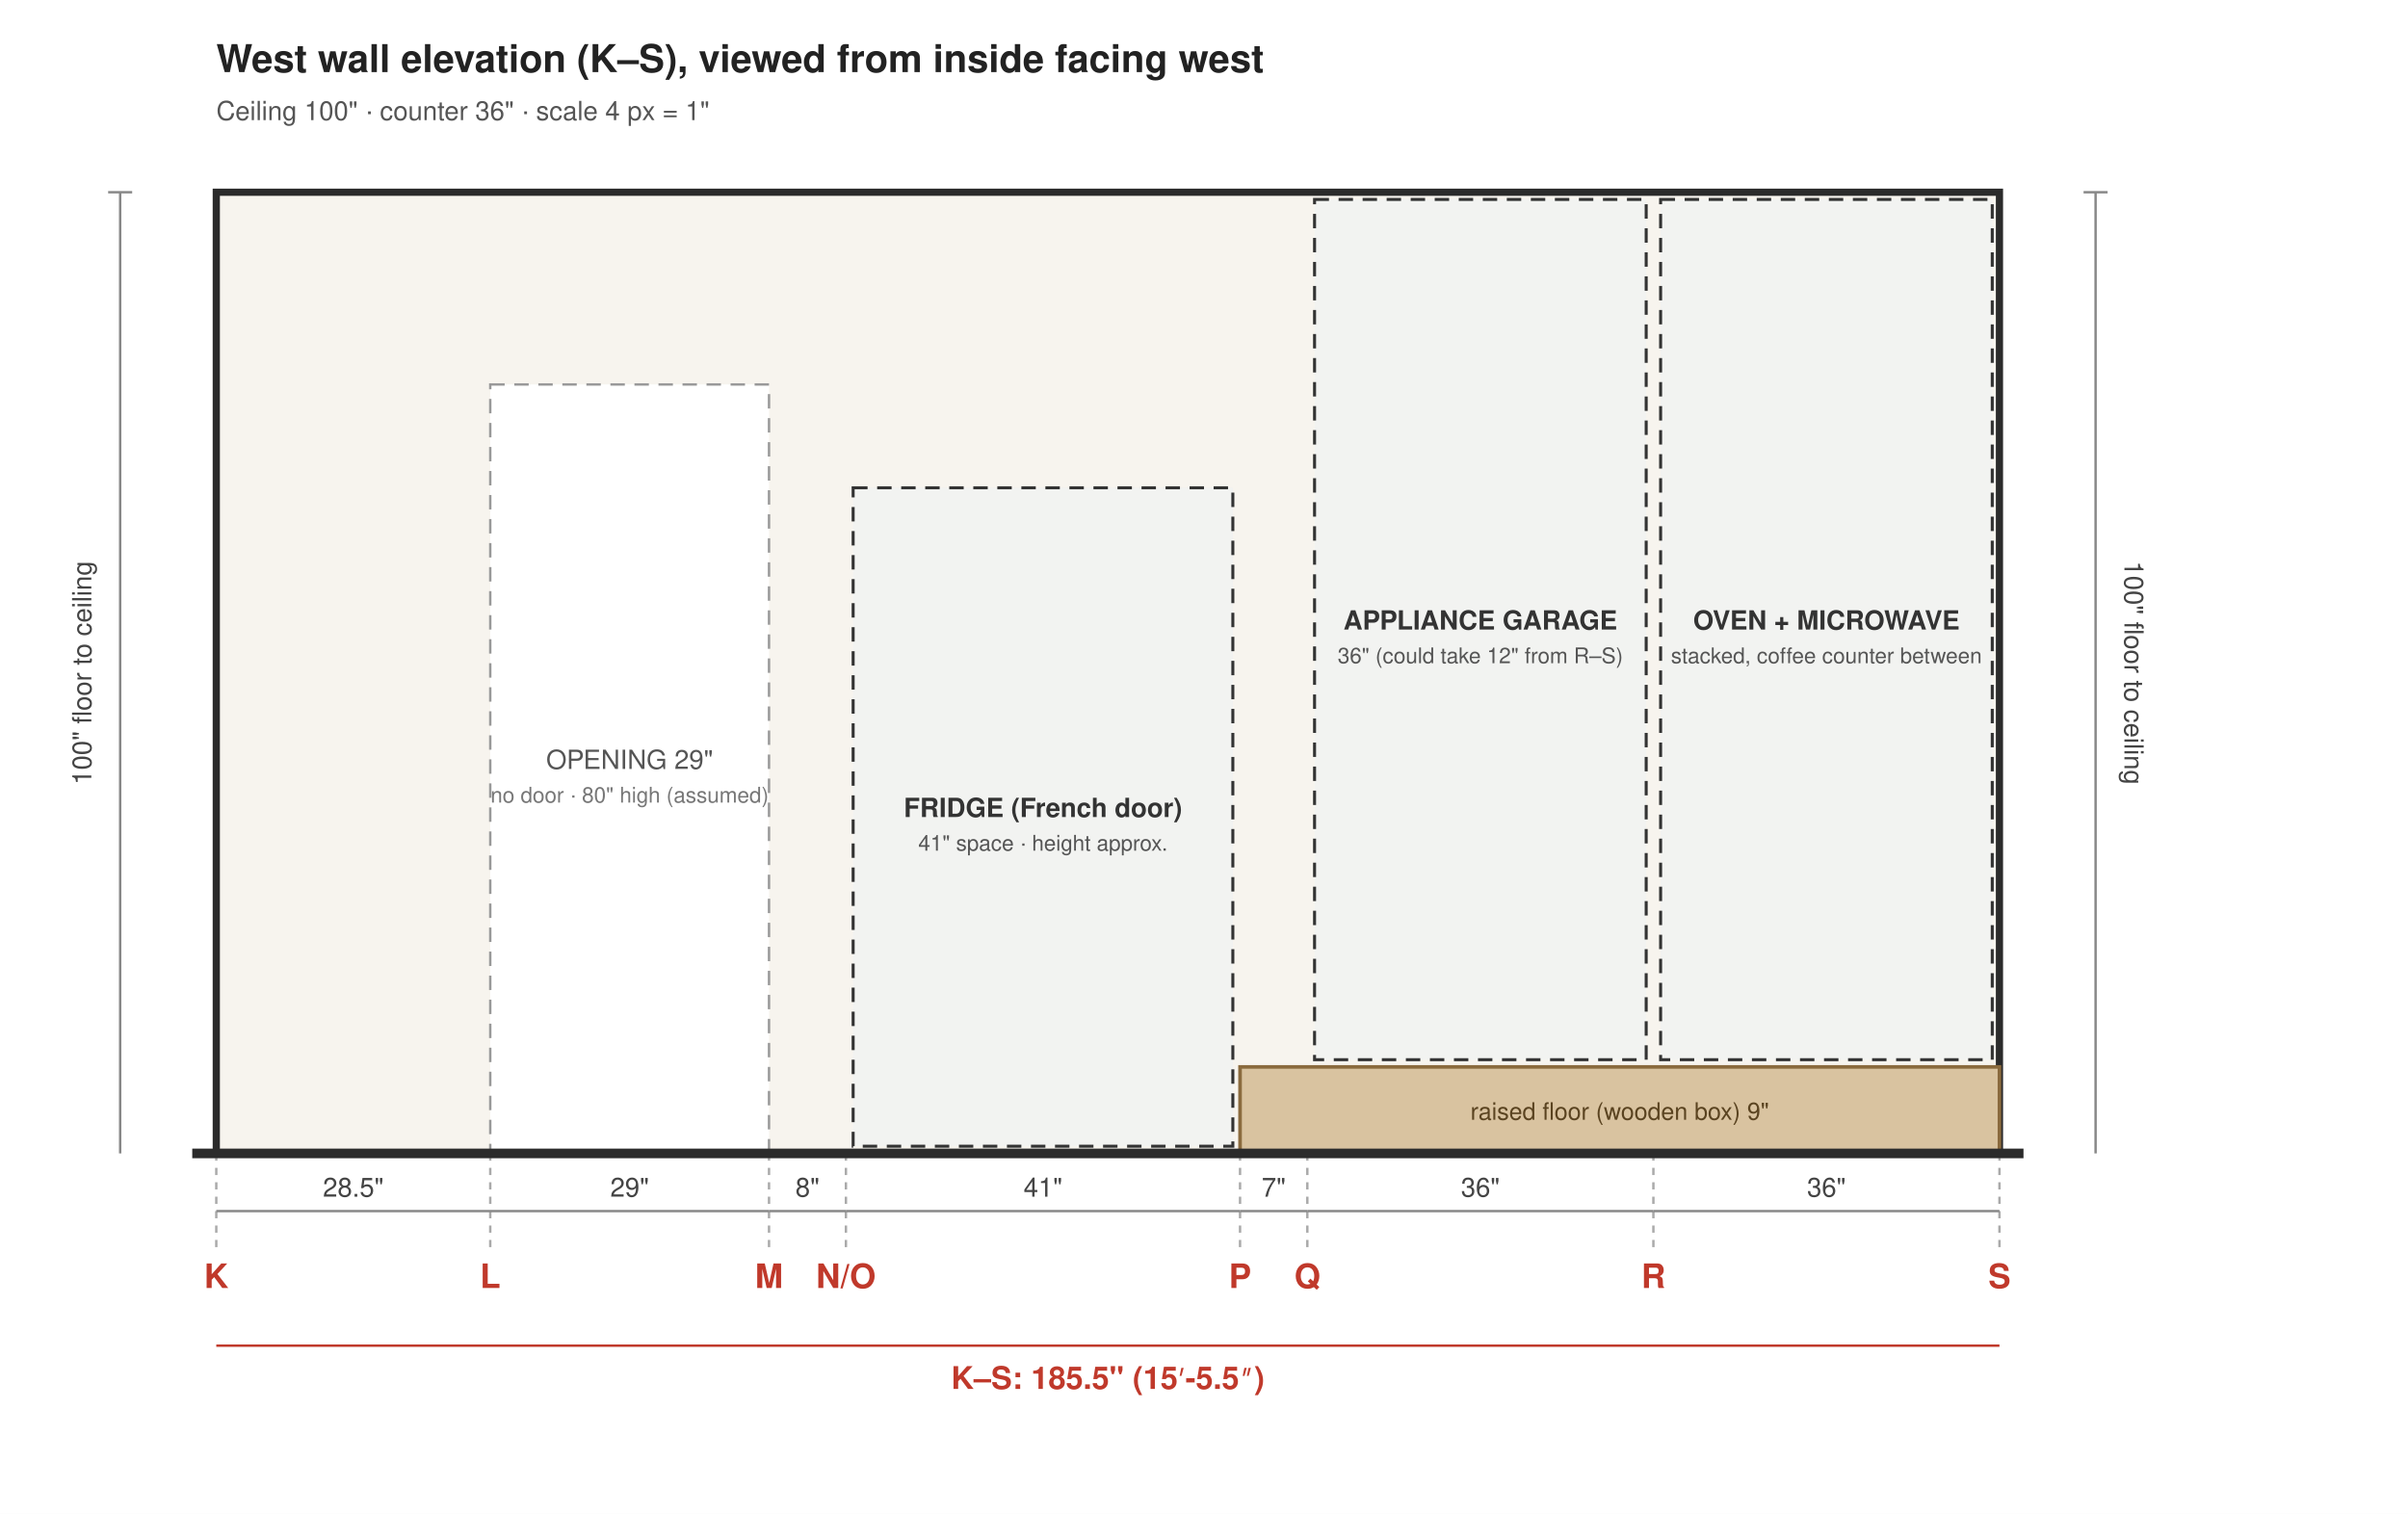
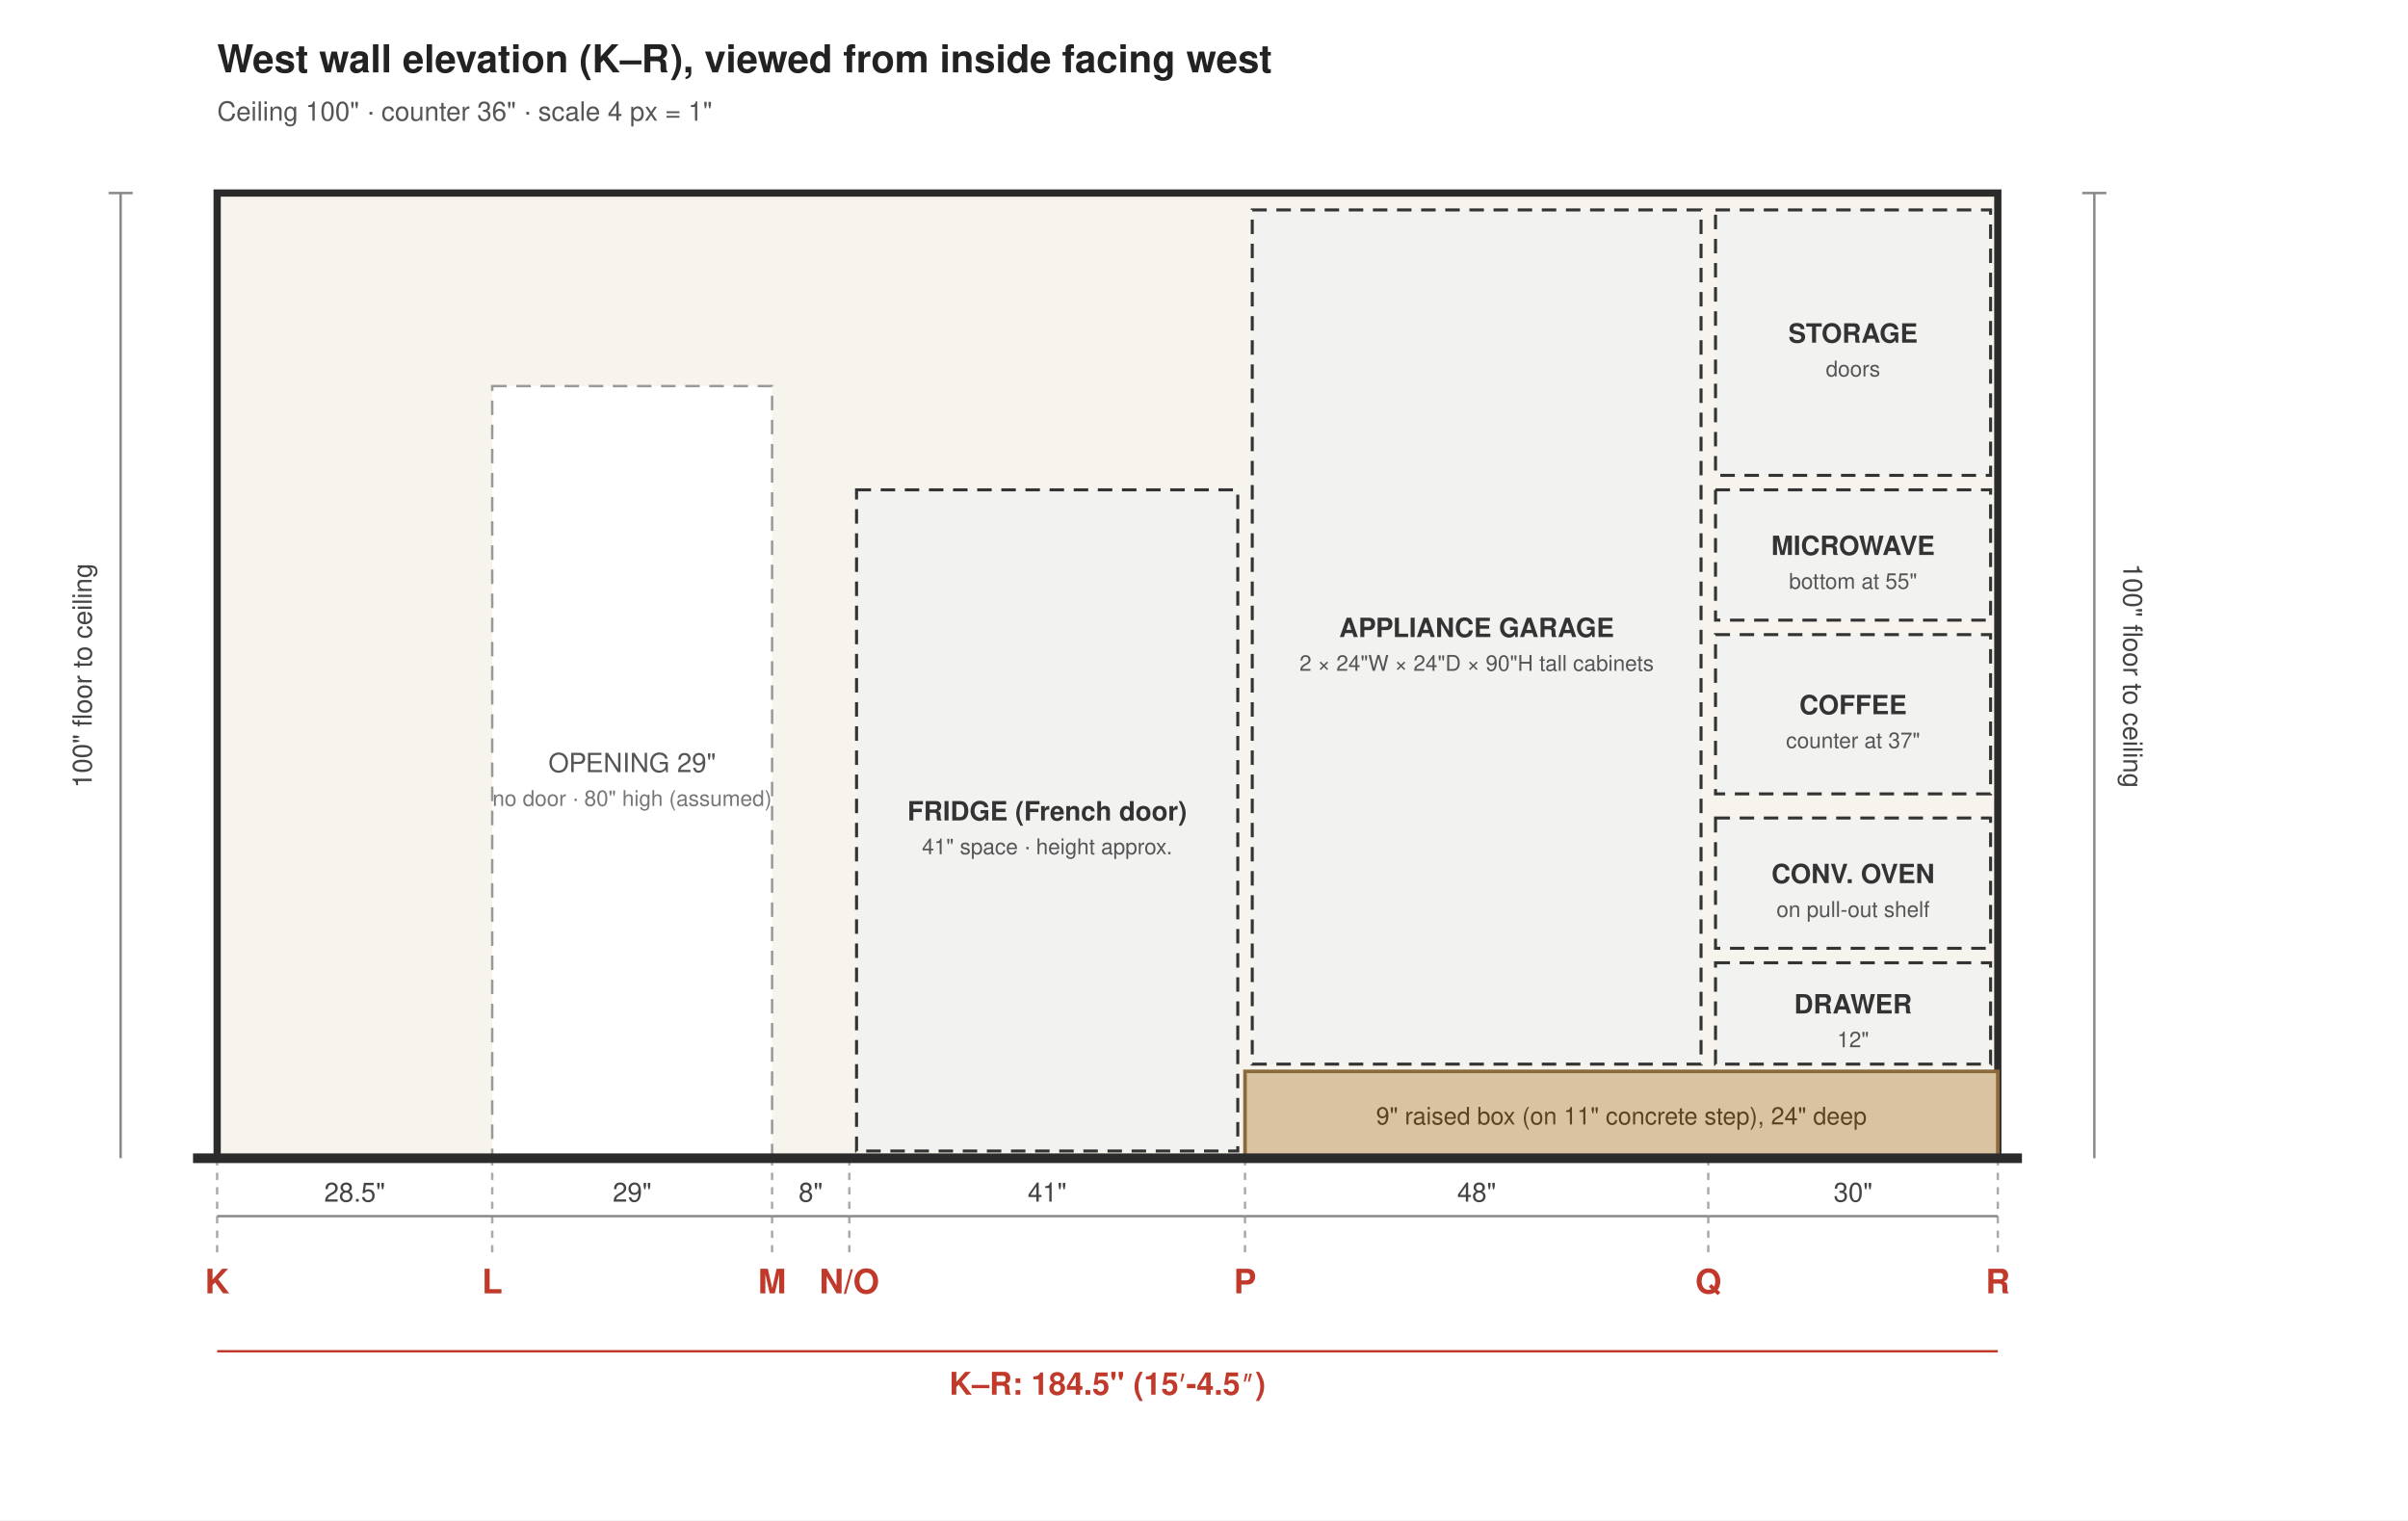
- <svg xmlns="http://www.w3.org/2000/svg" viewBox="0 0 1002 630" width="1002" height="630" font-family="Helvetica, Arial, sans-serif">
-   <rect width="1002" height="630" fill="#fff" />
-   <text x="90" y="30" font-size="16" font-weight="700" fill="#222">West wall elevation (K–S), viewed from inside facing west</text>
+ <svg xmlns="http://www.w3.org/2000/svg" viewBox="0 0 998 630" width="998" height="630" font-family="Helvetica, Arial, sans-serif">
+   <rect width="998" height="630" fill="#fff" />
+   <text x="90" y="30" font-size="16" font-weight="700" fill="#222">West wall elevation (K–R), viewed from inside facing west</text>
  <text x="90" y="50" font-size="11" fill="#555">Ceiling 100" · counter 36" · scale 4 px = 1"</text>
-   <path d="M 90 480 L 90 80 L 832.0 80 L 832.0 480 Z" fill="#f7f4ee" stroke="#2b2b2b" stroke-width="3" />
+   <path d="M 90 480 L 90 80 L 828.0 80 L 828.0 480 Z" fill="#f7f4ee" stroke="#2b2b2b" stroke-width="3" />
  <rect x="204.0" y="160" width="116.0" height="320" fill="#fff" stroke="#999" stroke-dasharray="6 4" />
  <text x="262.0" y="320.0" font-size="11" fill="#555" text-anchor="middle">OPENING 29"</text>
  <text x="262.0" y="334.0" font-size="9" fill="#777" text-anchor="middle">no door · 80" high (assumed)</text>
-   <rect x="516.0" y="444" width="316.0" height="36" fill="#d9c3a0" stroke="#8a6a3d" stroke-width="1.5" />
-   <text x="674.0" y="466.0" font-size="10" fill="#5a4320" text-anchor="middle">raised floor (wooden box) 9"</text>
+   <rect x="516.0" y="444" width="312.0" height="36" fill="#d9c3a0" stroke="#8a6a3d" stroke-width="1.5" />
+   <text x="672.0" y="466.0" font-size="10" fill="#5a4320" text-anchor="middle">9" raised box (on 11" concrete step), 24" deep</text>
  <rect x="355.0" y="203" width="158.0" height="274" fill="#eef1f3" fill-opacity="0.6" stroke="#333" stroke-width="1.25" stroke-dasharray="6 4" />
  <text x="434.0" y="340.0" font-size="11" font-weight="700" fill="#333" text-anchor="middle">FRIDGE (French door)</text>
  <text x="434.0" y="354.0" font-size="9" fill="#555" text-anchor="middle">41" space · height approx.</text>
-   <rect x="547.0" y="83" width="138.0" height="358" fill="#eef1f3" fill-opacity="0.6" stroke="#333" stroke-width="1.25" stroke-dasharray="6 4" />
-   <text x="616.0" y="262.0" font-size="11" font-weight="700" fill="#333" text-anchor="middle">APPLIANCE GARAGE</text>
-   <text x="616.0" y="276.0" font-size="9" fill="#555" text-anchor="middle">36" (could take 12" from R–S)</text>
-   <rect x="691.0" y="83" width="138.0" height="358" fill="#eef1f3" fill-opacity="0.6" stroke="#333" stroke-width="1.25" stroke-dasharray="6 4" />
-   <text x="760.0" y="262.0" font-size="11" font-weight="700" fill="#333" text-anchor="middle">OVEN + MICROWAVE</text>
-   <text x="760.0" y="276.0" font-size="9" fill="#555" text-anchor="middle">stacked, coffee counter between</text>
+   <rect x="519.0" y="87" width="186.0" height="354" fill="#eef1f3" fill-opacity="0.6" stroke="#333" stroke-width="1.25" stroke-dasharray="6 4" />
+   <text x="612.0" y="264.0" font-size="11" font-weight="700" fill="#333" text-anchor="middle">APPLIANCE GARAGE</text>
+   <text x="612.0" y="278.0" font-size="9" fill="#555" text-anchor="middle">2 × 24"W × 24"D × 90"H tall cabinets</text>
+   <rect x="711.0" y="399" width="114.0" height="42" fill="#eef1f3" fill-opacity="0.6" stroke="#333" stroke-width="1.25" stroke-dasharray="6 4" />
+   <text x="768.0" y="420.0" font-size="11" font-weight="700" fill="#333" text-anchor="middle">DRAWER</text>
+   <text x="768.0" y="434.0" font-size="9" fill="#555" text-anchor="middle">12"</text>
+   <rect x="711.0" y="339" width="114.0" height="54" fill="#eef1f3" fill-opacity="0.6" stroke="#333" stroke-width="1.25" stroke-dasharray="6 4" />
+   <text x="768.0" y="366.0" font-size="11" font-weight="700" fill="#333" text-anchor="middle">CONV. OVEN</text>
+   <text x="768.0" y="380.0" font-size="9" fill="#555" text-anchor="middle">on pull-out shelf</text>
+   <rect x="711.0" y="335" width="114.0" height="-2" fill="#eef1f3" fill-opacity="0.6" stroke="#333" stroke-width="1.25" stroke-dasharray="6 4" />
+   <text x="768.0" y="334.0" font-size="11" font-weight="700" fill="#333" text-anchor="middle" />
+   <text x="768.0" y="348.0" font-size="9" fill="#555" text-anchor="middle" />
+   <rect x="711.0" y="263" width="114.0" height="66" fill="#eef1f3" fill-opacity="0.6" stroke="#333" stroke-width="1.25" stroke-dasharray="6 4" />
+   <text x="768.0" y="296.0" font-size="11" font-weight="700" fill="#333" text-anchor="middle">COFFEE</text>
+   <text x="768.0" y="310.0" font-size="9" fill="#555" text-anchor="middle">counter at 37"</text>
+   <rect x="711.0" y="203" width="114.0" height="54" fill="#eef1f3" fill-opacity="0.6" stroke="#333" stroke-width="1.25" stroke-dasharray="6 4" />
+   <text x="768.0" y="230.0" font-size="11" font-weight="700" fill="#333" text-anchor="middle">MICROWAVE</text>
+   <text x="768.0" y="244.0" font-size="9" fill="#555" text-anchor="middle">bottom at 55"</text>
+   <rect x="711.0" y="87" width="114.0" height="110" fill="#eef1f3" fill-opacity="0.6" stroke="#333" stroke-width="1.25" stroke-dasharray="6 4" />
+   <text x="768.0" y="142.0" font-size="11" font-weight="700" fill="#333" text-anchor="middle">STORAGE</text>
+   <text x="768.0" y="156.0" font-size="9" fill="#555" text-anchor="middle">doors</text>
  <line x1="90.0" y1="480" x2="90.0" y2="520" stroke="#aaa" stroke-dasharray="3 3" />
  <text x="90.0" y="536" font-size="14" font-weight="700" fill="#c0392b" text-anchor="middle">K</text>
  <line x1="204.0" y1="480" x2="204.0" y2="520" stroke="#aaa" stroke-dasharray="3 3" />
  <text x="204.0" y="536" font-size="14" font-weight="700" fill="#c0392b" text-anchor="middle">L</text>
  <line x1="320.0" y1="480" x2="320.0" y2="520" stroke="#aaa" stroke-dasharray="3 3" />
  <text x="320.0" y="536" font-size="14" font-weight="700" fill="#c0392b" text-anchor="middle">M</text>
  <line x1="352.0" y1="480" x2="352.0" y2="520" stroke="#aaa" stroke-dasharray="3 3" />
  <text x="352.0" y="536" font-size="14" font-weight="700" fill="#c0392b" text-anchor="middle">N/O</text>
  <line x1="516.0" y1="480" x2="516.0" y2="520" stroke="#aaa" stroke-dasharray="3 3" />
  <text x="516.0" y="536" font-size="14" font-weight="700" fill="#c0392b" text-anchor="middle">P</text>
-   <line x1="544.0" y1="480" x2="544.0" y2="520" stroke="#aaa" stroke-dasharray="3 3" />
-   <text x="544.0" y="536" font-size="14" font-weight="700" fill="#c0392b" text-anchor="middle">Q</text>
-   <line x1="688.0" y1="480" x2="688.0" y2="520" stroke="#aaa" stroke-dasharray="3 3" />
-   <text x="688.0" y="536" font-size="14" font-weight="700" fill="#c0392b" text-anchor="middle">R</text>
-   <line x1="832.0" y1="480" x2="832.0" y2="520" stroke="#aaa" stroke-dasharray="3 3" />
-   <text x="832.0" y="536" font-size="14" font-weight="700" fill="#c0392b" text-anchor="middle">S</text>
+   <line x1="708.0" y1="480" x2="708.0" y2="520" stroke="#aaa" stroke-dasharray="3 3" />
+   <text x="708.0" y="536" font-size="14" font-weight="700" fill="#c0392b" text-anchor="middle">Q</text>
+   <line x1="828.0" y1="480" x2="828.0" y2="520" stroke="#aaa" stroke-dasharray="3 3" />
+   <text x="828.0" y="536" font-size="14" font-weight="700" fill="#c0392b" text-anchor="middle">R</text>
  <line x1="90.0" y1="504" x2="204.0" y2="504" stroke="#888" />
  <text x="147.0" y="498" font-size="11" fill="#444" text-anchor="middle">28.5"</text>
  <line x1="204.0" y1="504" x2="320.0" y2="504" stroke="#888" />
  <text x="262.0" y="498" font-size="11" fill="#444" text-anchor="middle">29"</text>
  <line x1="320.0" y1="504" x2="352.0" y2="504" stroke="#888" />
  <text x="336.0" y="498" font-size="11" fill="#444" text-anchor="middle">8"</text>
  <line x1="352.0" y1="504" x2="516.0" y2="504" stroke="#888" />
  <text x="434.0" y="498" font-size="11" fill="#444" text-anchor="middle">41"</text>
-   <line x1="516.0" y1="504" x2="544.0" y2="504" stroke="#888" />
-   <text x="530.0" y="498" font-size="11" fill="#444" text-anchor="middle">7"</text>
-   <line x1="544.0" y1="504" x2="688.0" y2="504" stroke="#888" />
-   <text x="616.0" y="498" font-size="11" fill="#444" text-anchor="middle">36"</text>
-   <line x1="688.0" y1="504" x2="832.0" y2="504" stroke="#888" />
-   <text x="760.0" y="498" font-size="11" fill="#444" text-anchor="middle">36"</text>
-   <line x1="90" y1="560" x2="832.0" y2="560" stroke="#c0392b" />
-   <text x="461.0" y="578" font-size="13" font-weight="700" fill="#c0392b" text-anchor="middle">K–S: 185.5" (15′-5.5″)</text>
+   <line x1="516.0" y1="504" x2="708.0" y2="504" stroke="#888" />
+   <text x="612.0" y="498" font-size="11" fill="#444" text-anchor="middle">48"</text>
+   <line x1="708.0" y1="504" x2="828.0" y2="504" stroke="#888" />
+   <text x="768.0" y="498" font-size="11" fill="#444" text-anchor="middle">30"</text>
+   <line x1="90" y1="560" x2="828.0" y2="560" stroke="#c0392b" />
+   <text x="459.0" y="578" font-size="13" font-weight="700" fill="#c0392b" text-anchor="middle">K–R: 184.5" (15′-4.5″)</text>
  <line x1="50" y1="480" x2="50" y2="80" stroke="#888" />
  <line x1="45" y1="80" x2="55" y2="80" stroke="#888" />
  <text x="38" y="280.0" font-size="11" fill="#444" text-anchor="middle" transform="rotate(-90 38 280.0)">100" floor to ceiling</text>
-   <line x1="872.0" y1="480" x2="872.0" y2="80" stroke="#888" />
-   <line x1="867.0" y1="80" x2="877.0" y2="80" stroke="#888" />
-   <text x="884.0" y="280.0" font-size="11" fill="#444" text-anchor="middle" transform="rotate(90 884.0 280.0)">100" floor to ceiling</text>
-   <line x1="80" y1="480" x2="842.0" y2="480" stroke="#2b2b2b" stroke-width="4" />
+   <line x1="868.0" y1="480" x2="868.0" y2="80" stroke="#888" />
+   <line x1="863.0" y1="80" x2="873.0" y2="80" stroke="#888" />
+   <text x="880.0" y="280.0" font-size="11" fill="#444" text-anchor="middle" transform="rotate(90 880.0 280.0)">100" floor to ceiling</text>
+   <line x1="80" y1="480" x2="838.0" y2="480" stroke="#2b2b2b" stroke-width="4" />
</svg>
